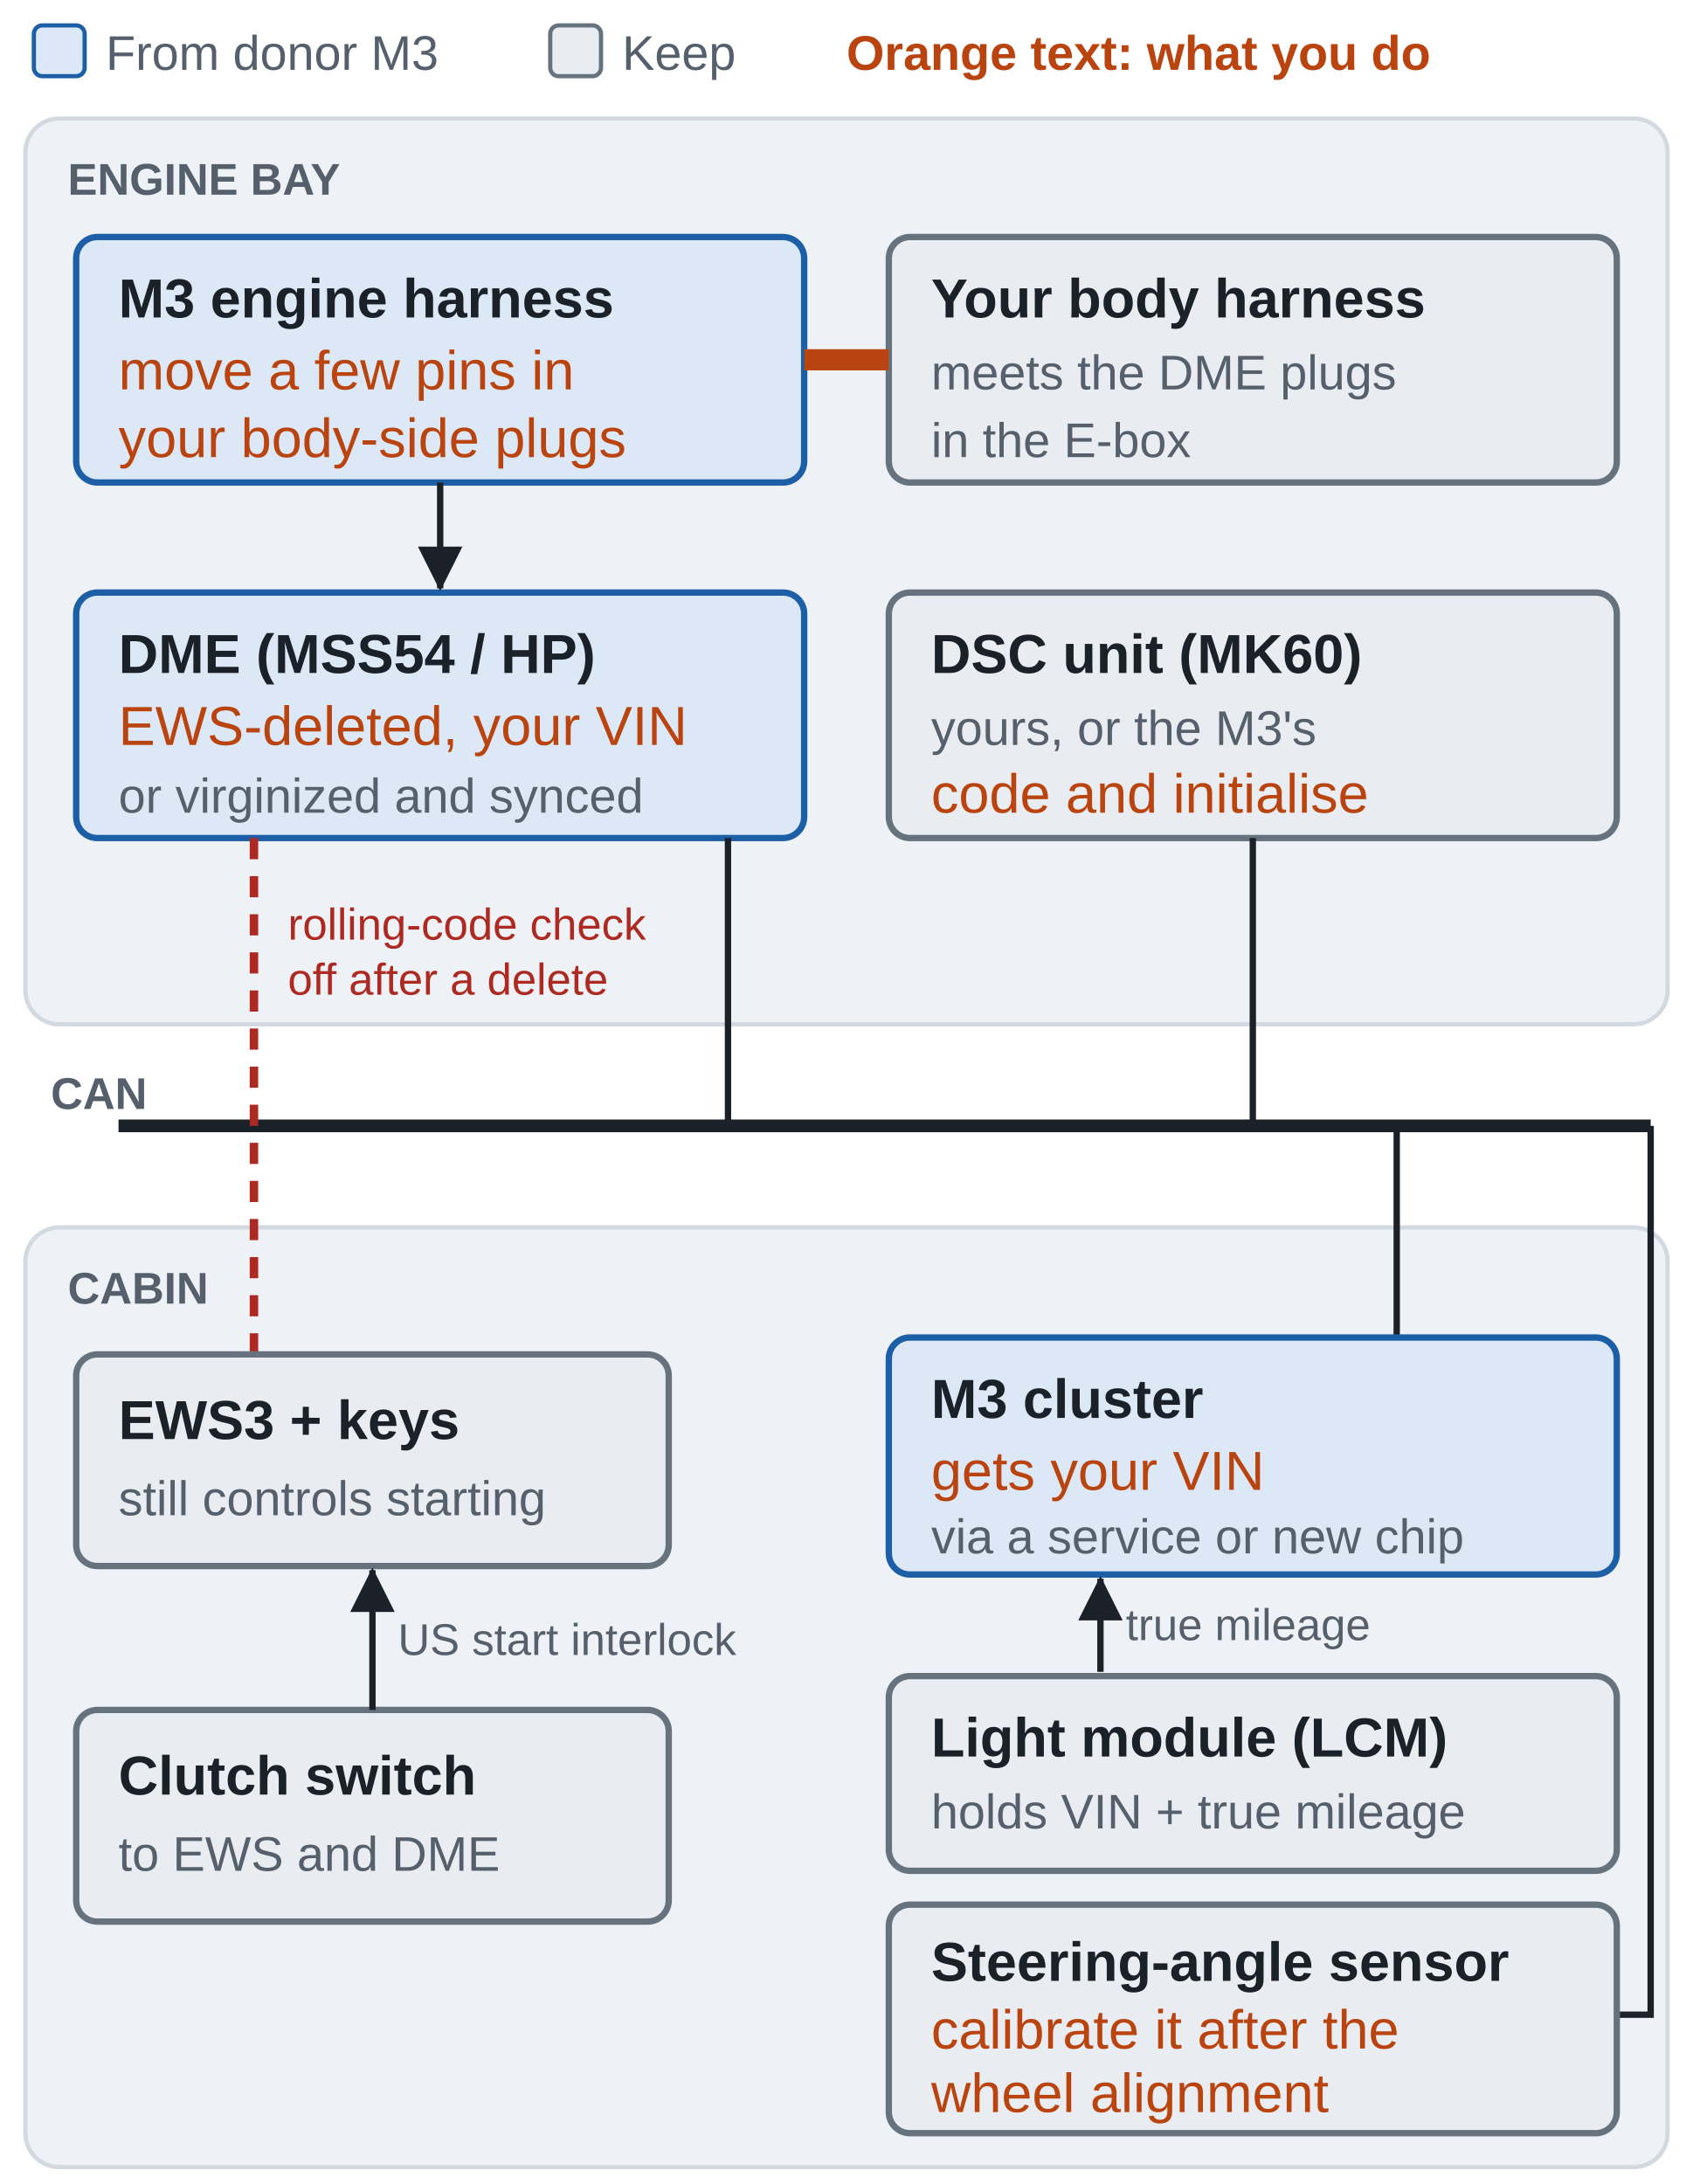
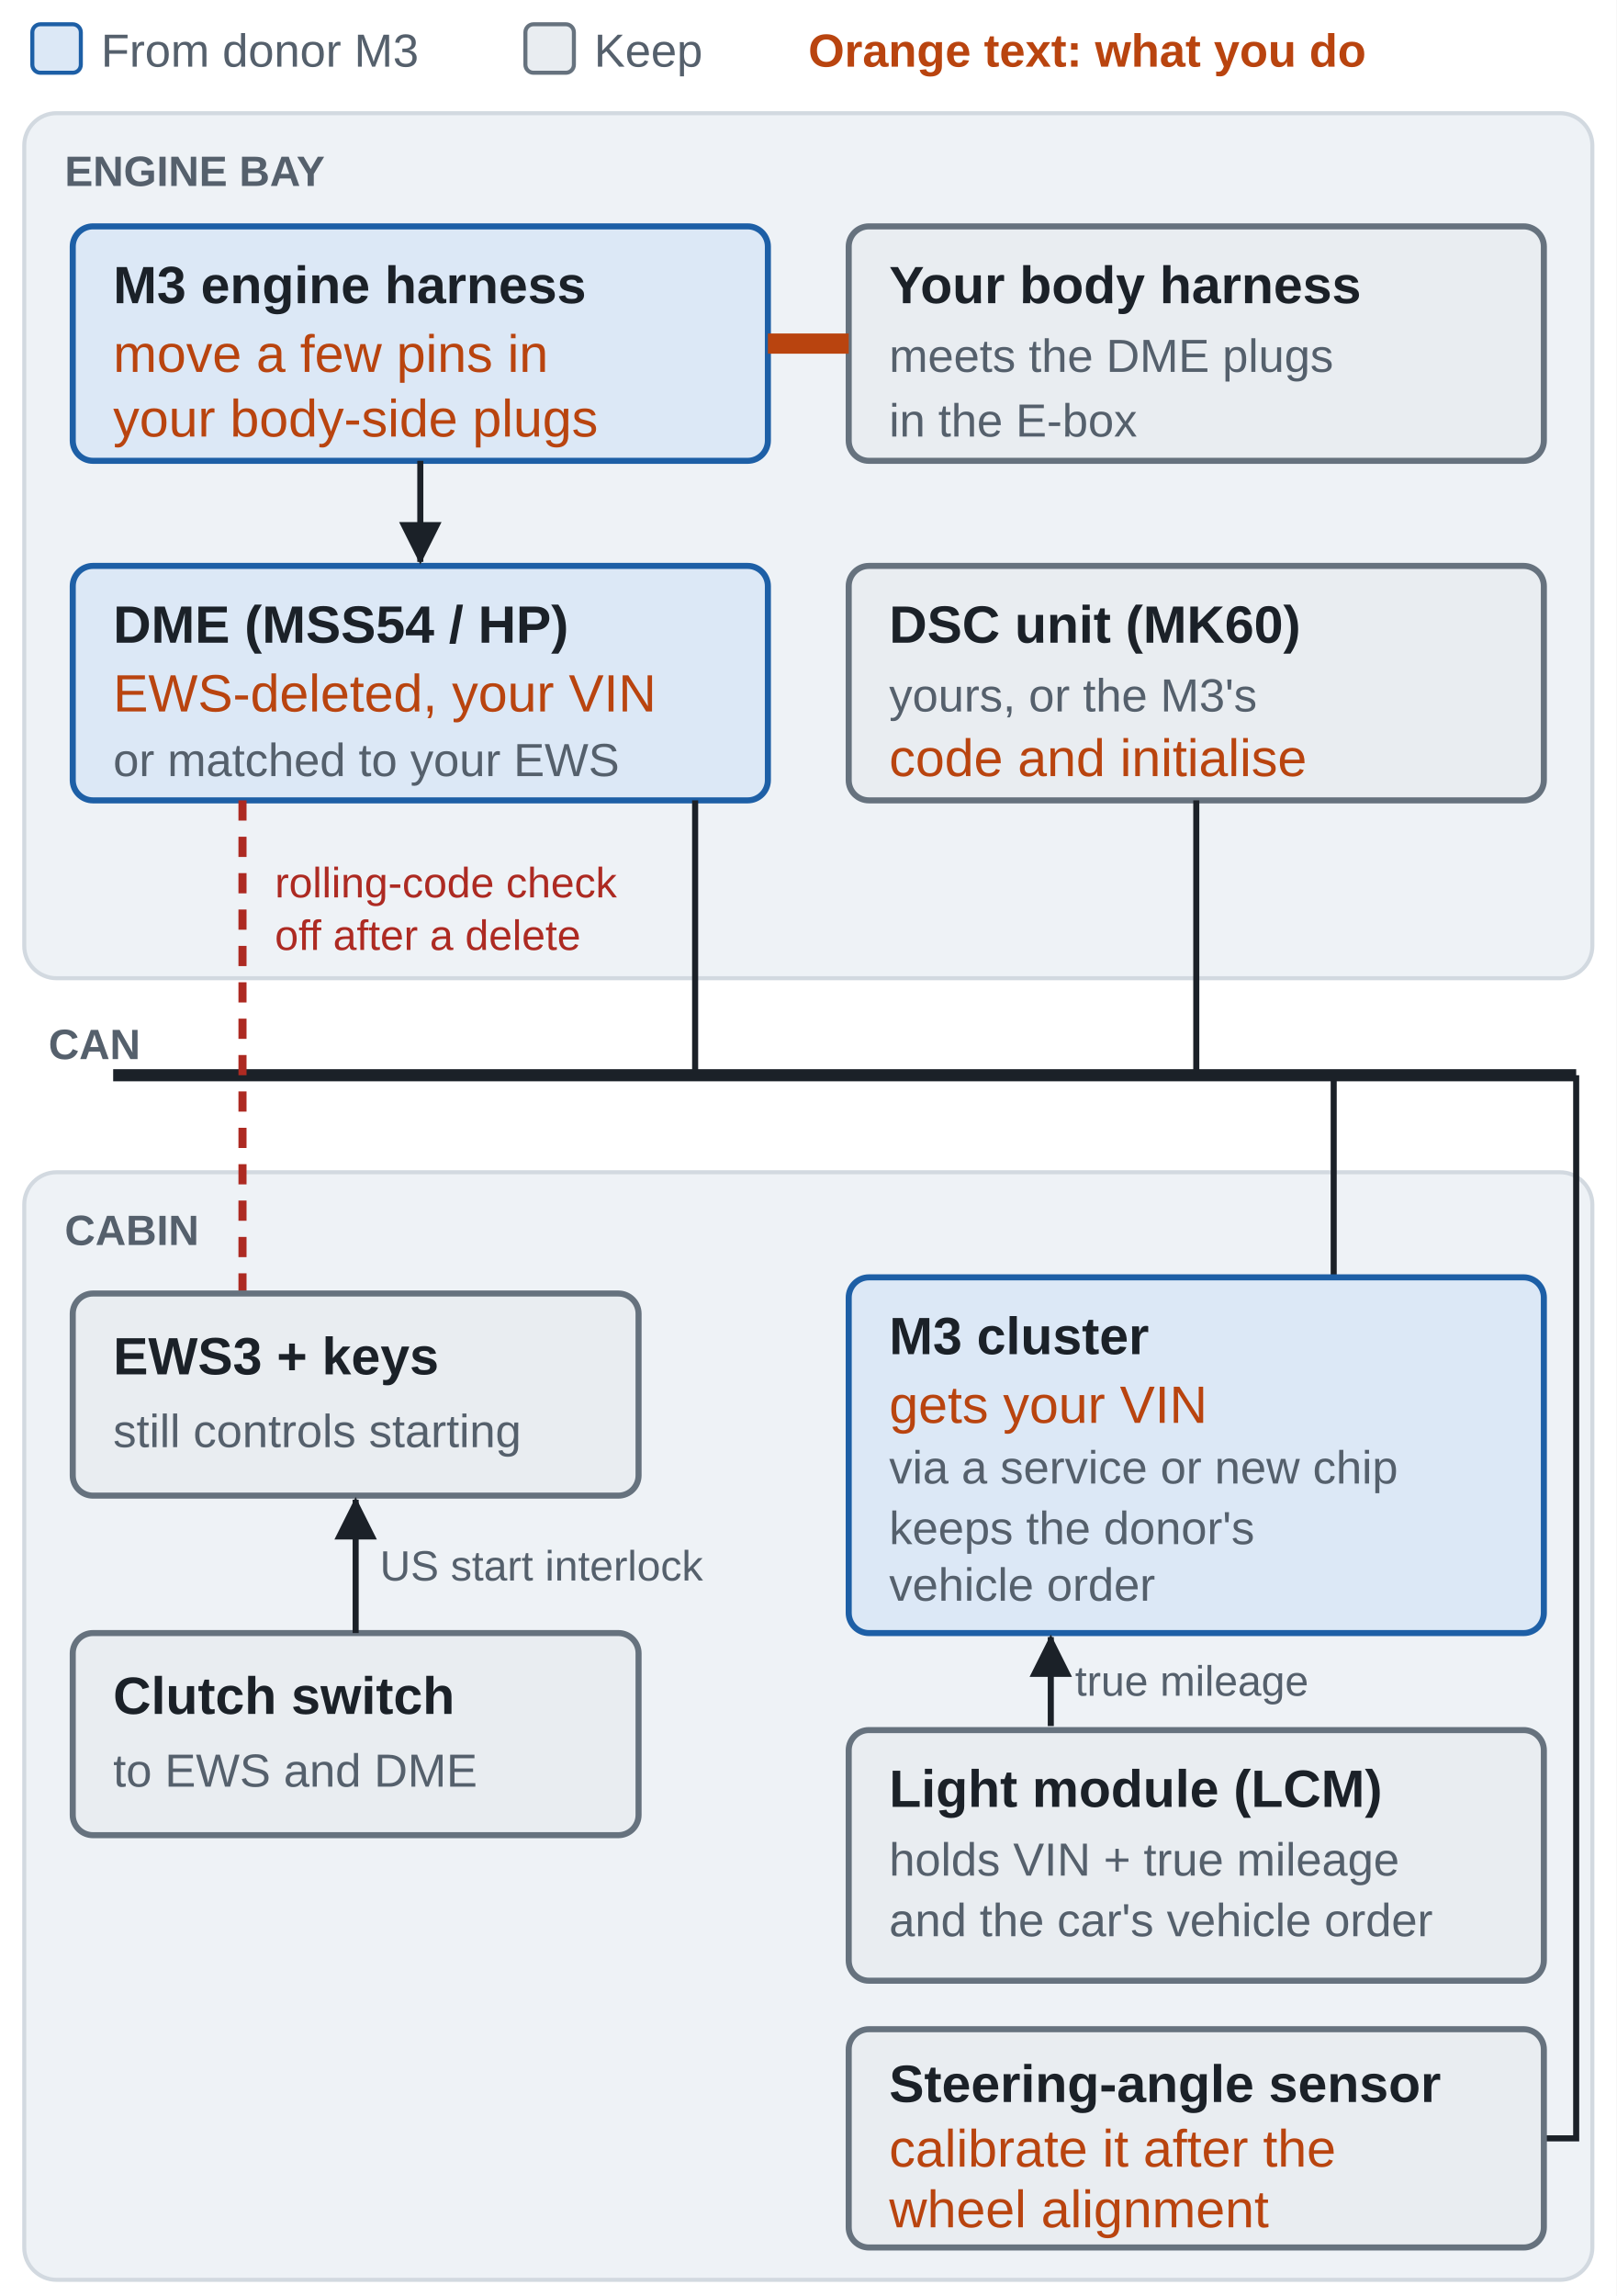
- <svg xmlns="http://www.w3.org/2000/svg" viewBox="0 0 400 516" role="img" aria-label="Electronics after the swap. In the engine bay the M3 engine harness plugs into your body harness once a few body-side pins are moved; the DME is EWS-deleted with your VIN written in, or virginized and synced to your EWS; and the DSC unit, your own MK60 or the M3's, is coded and initialised. The DME, DSC, M3 cluster and steering-angle sensor share the CAN bus. In the cabin your EWS and keys stay and still control starting through the clutch interlock, the M3 cluster gets your VIN and takes your true mileage from the light module, and the steering-angle sensor is calibrated after the wheel alignment." color="#1b2128">
+ <svg xmlns="http://www.w3.org/2000/svg" viewBox="0 0 400 568" role="img" aria-label="Electronics after the swap. In the engine bay the M3 engine harness plugs into your body harness once a few body-side pins are moved; the DME is EWS-deleted with your VIN written in, or matched to your EWS by a vendor or by your own sync; and the DSC unit, your own MK60 or the M3's, is coded and initialised. The DME, DSC, M3 cluster and steering-angle sensor share the CAN bus. In the cabin your EWS and keys stay and still control starting through the clutch interlock. The M3 cluster gets your VIN through a service or a new chip, takes your true mileage from the light module and keeps the donor's vehicle order. The light module holds your VIN, your true mileage and the car's own vehicle order. The steering-angle sensor is calibrated after the wheel alignment." color="#1b2128">
  <style>
svg{color:#1b2128;font-family:"IBM Plex Sans",Arial,Helvetica,sans-serif}
text{fill:currentColor}
.t{font-size:13px}.t-sm{font-size:11.5px;fill:#55606c}.t-xs{font-size:10.5px;fill:#55606c}
.t-b{font-weight:600}.t-h{font-size:13px;font-weight:700;letter-spacing:.08em}
.t-mono{font-family:"IBM Plex Mono",Menlo,monospace}
.ln{stroke:currentColor;fill:none;stroke-width:1.5}.ln-thin{stroke:#8a95a1;fill:none;stroke-width:1}.ln-faint{stroke:#d2d9e0;fill:none;stroke-width:1}
.dash{stroke-dasharray:5 4}.fill-fg{fill:currentColor}.fill-bg{fill:#fff}
.shape{fill:#fff;stroke:currentColor;stroke-width:1.5}.panel{fill:#eef2f6;stroke:#d2d9e0}
.donor{fill:#dce8f6;stroke:#1d5fa6}.new{fill:#dff0e6;stroke:#1f6e45}.fab{fill:#fbe5d9;stroke:#b9440f}.keep{fill:#e9edf1;stroke:#66727e}
.donor-s{stroke:#1d5fa6;fill:none}.new-s{stroke:#1f6e45;fill:none}.fab-s{stroke:#b9440f;fill:none}.keep-s{stroke:#66727e;fill:none}.crit-s{stroke:#ad2a22;fill:none}
.donor-t{fill:#1d5fa6}.new-t{fill:#1f6e45}.fab-t{fill:#b9440f}.crit-t{fill:#ad2a22}
.donor-f{fill:#1d5fa6}.new-f{fill:#1f6e45}.fab-f{fill:#b9440f}.crit-f{fill:#ad2a22}.keep-f{fill:#66727e}
.warn-f{fill:#fff3cf;stroke:#e0a800}
</style>
  <defs>
    <marker id="ah" viewBox="0 0 8 8" refX="7.5" refY="4" markerWidth="7" markerHeight="7" orient="auto-start-reverse">
      <path d="M0,0 L8,4 L0,8 Z" class="fill-fg" />
    </marker>
  </defs>
-   <rect class="bg" x="0" y="0" width="400" height="516" fill="#ffffff" />
+   <rect class="bg" x="0" y="0" width="400" height="568" fill="#ffffff" />
  <rect class="donor" x="8" y="6" width="12" height="12" rx="2" />
  <text class="t-sm" x="25" y="16.5">From donor M3</text>
  <rect class="keep" x="130" y="6" width="12" height="12" rx="2" />
  <text class="t-sm" x="147" y="16.5">Keep</text>
  <text class="t-sm fab-t t-b" x="200" y="16.5">Orange text: what you do</text>
  <rect class="panel" x="6" y="28" width="388" height="214" rx="8" />
  <text class="t-xs t-b" x="16" y="46">ENGINE BAY</text>
-   <rect class="panel" x="6" y="290" width="388" height="222" rx="8" />
+   <rect class="panel" x="6" y="290" width="388" height="274" rx="8" />
  <text class="t-xs t-b" x="16" y="308">CABIN</text>
  <rect class="donor" x="18" y="56" width="172" height="58" rx="5" stroke-width="1.5" />
  <text class="t t-b" x="28" y="75">M3 engine harness</text>
  <text class="t fab-t" x="28" y="92">move a few pins in</text>
  <text class="t fab-t" x="28" y="108">your body-side plugs</text>
  <rect class="keep" x="210" y="56" width="172" height="58" rx="5" stroke-width="1.5" />
  <text class="t t-b" x="220" y="75">Your body harness</text>
  <text class="t-sm" x="220" y="92">meets the DME plugs</text>
  <text class="t-sm" x="220" y="108">in the E-box</text>
  <path class="fab-s" d="M190,85 H210" stroke-width="5" />
  <rect class="donor" x="18" y="140" width="172" height="58" rx="5" stroke-width="1.5" />
  <text class="t t-b" x="28" y="159">DME (MSS54 / HP)</text>
  <text class="t fab-t" x="28" y="176">EWS-deleted, your VIN</text>
-   <text class="t-sm" x="28" y="192">or virginized and synced</text>
+   <text class="t-sm" x="28" y="192">or matched to your EWS</text>
  <line class="ln" x1="104" y1="114" x2="104" y2="139" marker-end="url(#ah)" />
  <rect class="keep" x="210" y="140" width="172" height="58" rx="5" stroke-width="1.5" />
  <text class="t t-b" x="220" y="159">DSC unit (MK60)</text>
  <text class="t-sm" x="220" y="176">yours, or the M3's</text>
  <text class="t fab-t" x="220" y="192">code and initialise</text>
  <text class="t-xs crit-t" x="68" y="222">rolling-code check</text>
  <text class="t-xs crit-t" x="68" y="235">off after a delete</text>
  <line class="ln" x1="28" y1="266" x2="390" y2="266" style="stroke-width:3" />
  <text class="t-xs t-b" x="12" y="262">CAN</text>
  <line class="ln" x1="172" y1="198" x2="172" y2="266" />
  <line class="ln" x1="296" y1="198" x2="296" y2="266" />
  <line class="ln" x1="330" y1="266" x2="330" y2="316" />
-   <path class="ln" d="M382,476 H390 V266" />
+   <path class="ln" d="M382,529 H390 V266" />
  <line class="crit-s dash" x1="60" y1="320" x2="60" y2="198" stroke-width="2" />
  <rect class="keep" x="18" y="320" width="140" height="50" rx="5" stroke-width="1.5" />
  <text class="t t-b" x="28" y="340">EWS3 + keys</text>
  <text class="t-sm" x="28" y="358">still controls starting</text>
  <rect class="keep" x="18" y="404" width="140" height="50" rx="5" stroke-width="1.5" />
  <text class="t t-b" x="28" y="424">Clutch switch</text>
  <text class="t-sm" x="28" y="442">to EWS and DME</text>
  <line class="ln" x1="88" y1="404" x2="88" y2="371" marker-end="url(#ah)" />
  <text class="t-xs" x="94" y="391">US start interlock</text>
-   <rect class="donor" x="210" y="316" width="172" height="56" rx="5" stroke-width="1.5" />
+   <rect class="donor" x="210" y="316" width="172" height="88" rx="5" stroke-width="1.5" />
  <text class="t t-b" x="220" y="335">M3 cluster</text>
  <text class="t fab-t" x="220" y="352">gets your VIN</text>
  <text class="t-sm" x="220" y="367">via a service or new chip</text>
-   <rect class="keep" x="210" y="396" width="172" height="46" rx="5" stroke-width="1.5" />
-   <text class="t t-b" x="220" y="415">Light module (LCM)</text>
-   <text class="t-sm" x="220" y="432">holds VIN + true mileage</text>
-   <line class="ln" x1="260" y1="395" x2="260" y2="373" marker-end="url(#ah)" />
-   <text class="t-xs" x="266" y="387.5">true mileage</text>
-   <rect class="keep" x="210" y="450" width="172" height="54" rx="5" stroke-width="1.5" />
-   <text class="t t-b" x="220" y="468">Steering-angle sensor</text>
-   <text class="t fab-t" x="220" y="484">calibrate it after the</text>
-   <text class="t fab-t" x="220" y="499">wheel alignment</text>
+   <text class="t-sm" x="220" y="382">keeps the donor's</text>
+   <text class="t-sm" x="220" y="396">vehicle order</text>
+   <rect class="keep" x="210" y="428" width="172" height="62" rx="5" stroke-width="1.5" />
+   <text class="t t-b" x="220" y="447">Light module (LCM)</text>
+   <text class="t-sm" x="220" y="464">holds VIN + true mileage</text>
+   <text class="t-sm" x="220" y="479">and the car's vehicle order</text>
+   <line class="ln" x1="260" y1="427" x2="260" y2="405" marker-end="url(#ah)" />
+   <text class="t-xs" x="266" y="419.5">true mileage</text>
+   <rect class="keep" x="210" y="502" width="172" height="54" rx="5" stroke-width="1.5" />
+   <text class="t t-b" x="220" y="520">Steering-angle sensor</text>
+   <text class="t fab-t" x="220" y="536">calibrate it after the</text>
+   <text class="t fab-t" x="220" y="551">wheel alignment</text>
</svg>
